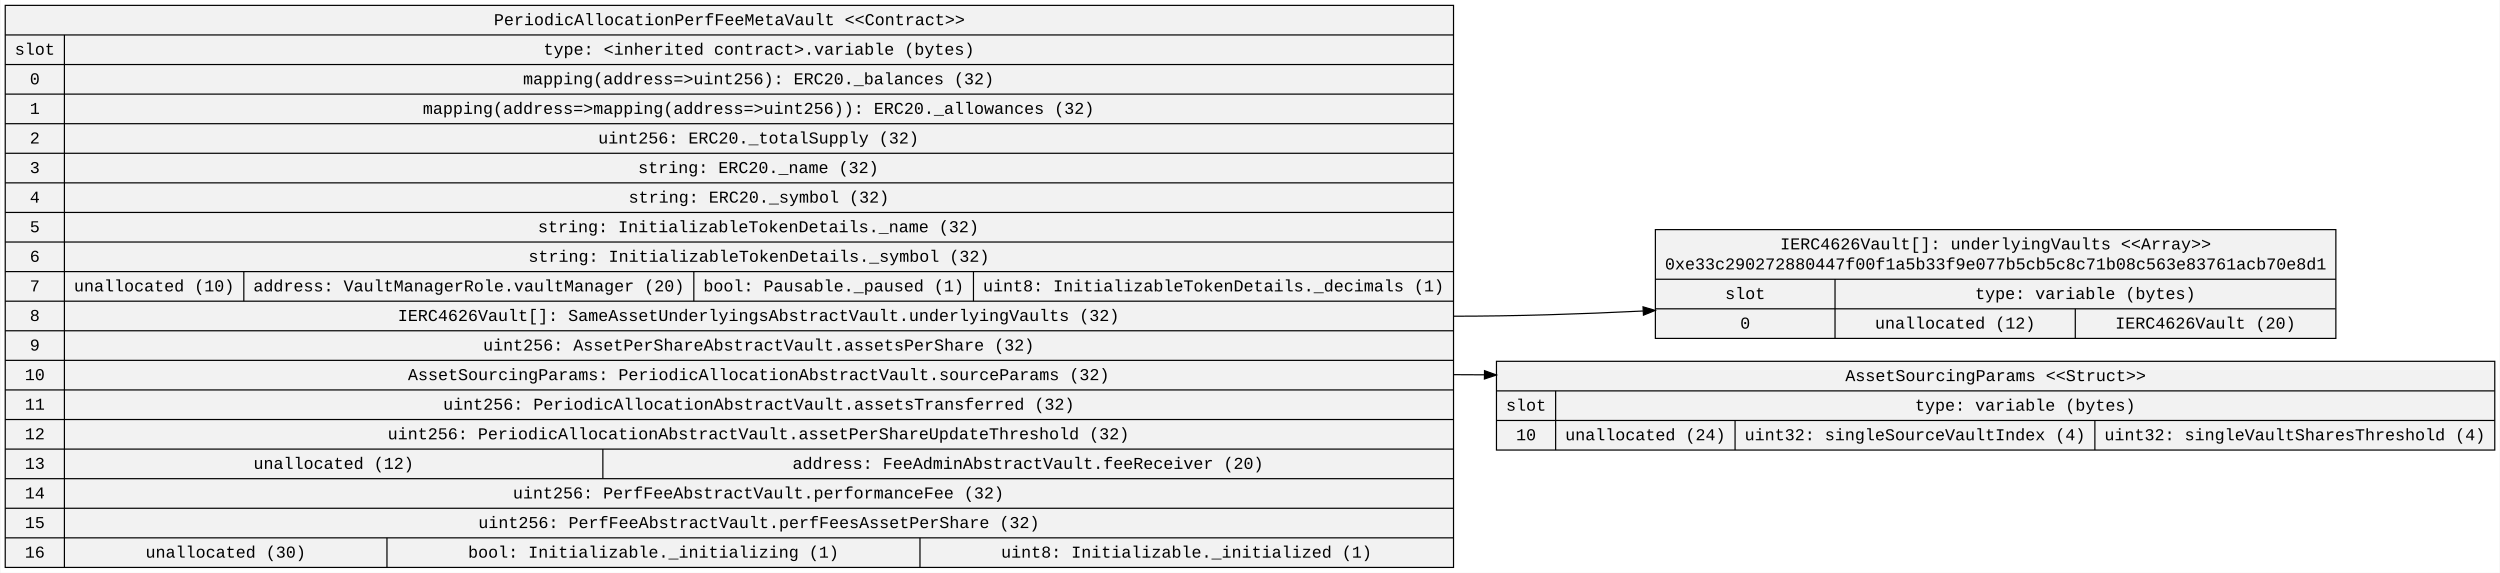
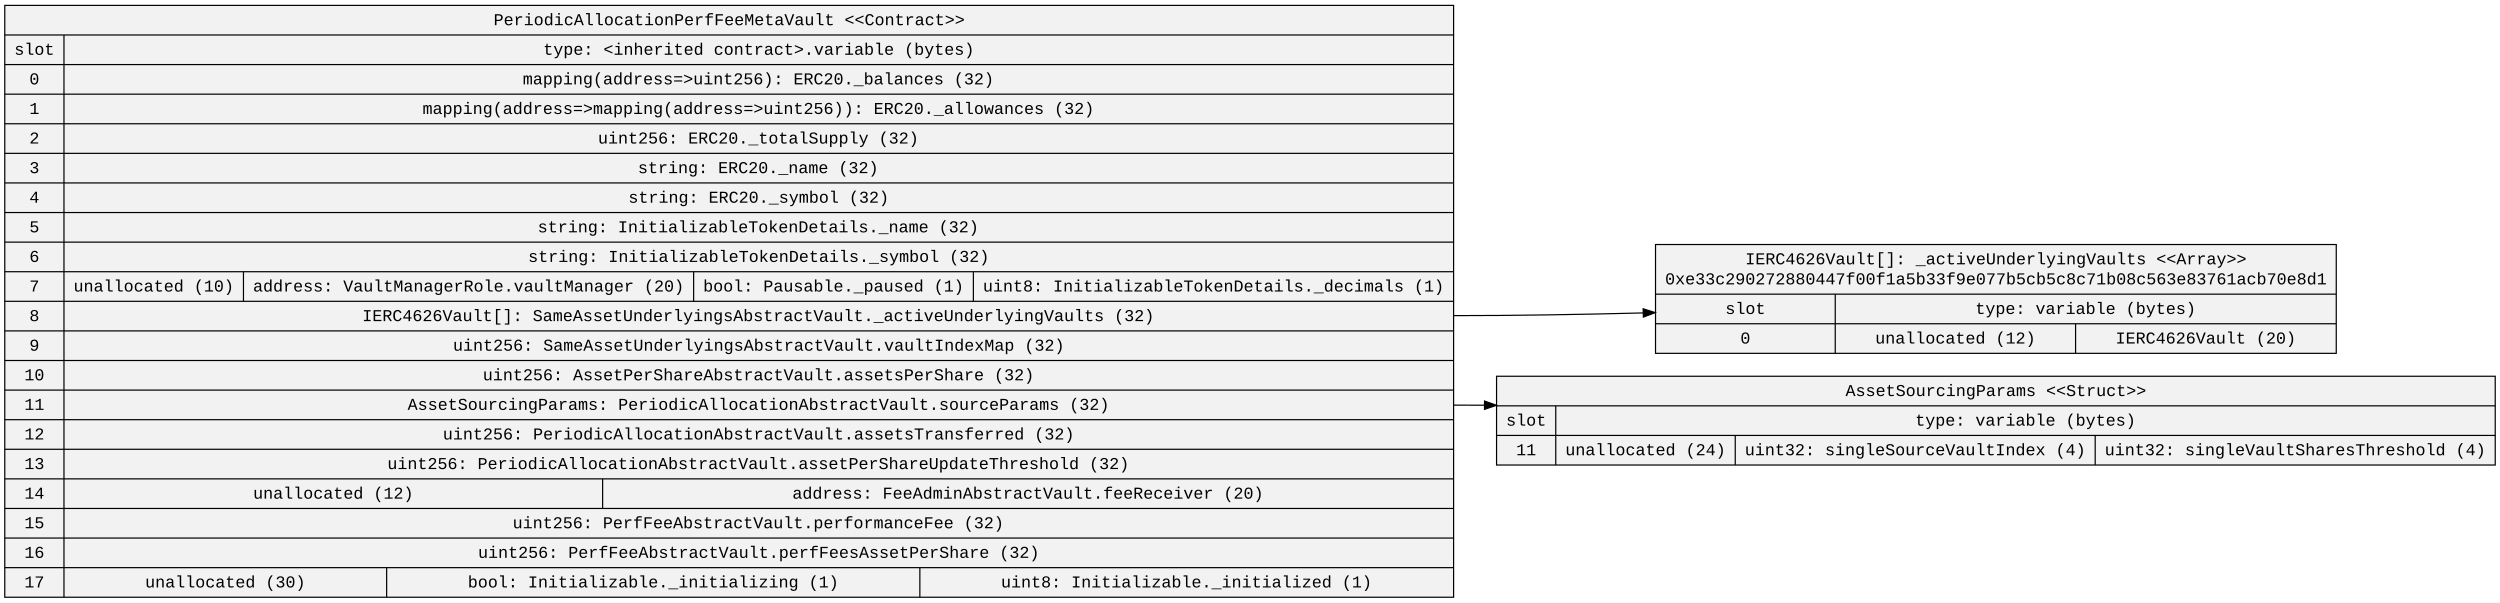
- <svg xmlns="http://www.w3.org/2000/svg" width="2095pt" height="480pt" viewBox="0.00 0.00 2095.11 480.20">
-   <g id="graph0" class="graph" transform="scale(1 1) rotate(0) translate(4 476.2)">
-     <polygon fill="white" stroke="transparent" points="-4,4 -4,-476.2 2091.11,-476.2 2091.11,4 -4,4" />
+ <svg xmlns="http://www.w3.org/2000/svg" width="2095pt" height="505pt" viewBox="0.00 0.00 2095.11 505.00">
+   <g id="graph0" class="graph" transform="scale(1 1) rotate(0) translate(4 501)">
+     <polygon fill="white" stroke="transparent" points="-4,4 -4,-501 2091.11,-501 2091.11,4 -4,4" />
    <g id="node1" class="node">
-       <polygon fill="#f2f2f2" stroke="black" points="0,-0.5 0,-471.7 1214.18,-471.7 1214.18,-0.5 0,-0.5" />
-       <text text-anchor="middle" x="607.09" y="-455.1" font-family="Courier New" font-size="14.00">PeriodicAllocationPerfFeeMetaVault &lt;&lt;Contract&gt;&gt;</text>
-       <polyline fill="none" stroke="black" points="0,-446.9 1214.18,-446.9 " />
-       <text text-anchor="middle" x="24.8" y="-430.3" font-family="Courier New" font-size="14.00">slot</text>
+       <polygon fill="#f2f2f2" stroke="black" points="0,-0.5 0,-496.5 1214.18,-496.5 1214.18,-0.5 0,-0.5" />
+       <text text-anchor="middle" x="607.09" y="-479.9" font-family="Courier New" font-size="14.00">PeriodicAllocationPerfFeeMetaVault &lt;&lt;Contract&gt;&gt;</text>
+       <polyline fill="none" stroke="black" points="0,-471.7 1214.18,-471.7 " />
+       <text text-anchor="middle" x="24.8" y="-455.1" font-family="Courier New" font-size="14.00">slot</text>
+       <polyline fill="none" stroke="black" points="0,-446.9 49.61,-446.9 " />
+       <text text-anchor="middle" x="24.8" y="-430.3" font-family="Courier New" font-size="14.00">0</text>
      <polyline fill="none" stroke="black" points="0,-422.1 49.61,-422.1 " />
-       <text text-anchor="middle" x="24.8" y="-405.5" font-family="Courier New" font-size="14.00">0</text>
+       <text text-anchor="middle" x="24.8" y="-405.5" font-family="Courier New" font-size="14.00">1</text>
      <polyline fill="none" stroke="black" points="0,-397.3 49.61,-397.3 " />
-       <text text-anchor="middle" x="24.8" y="-380.7" font-family="Courier New" font-size="14.00">1</text>
+       <text text-anchor="middle" x="24.8" y="-380.7" font-family="Courier New" font-size="14.00">2</text>
      <polyline fill="none" stroke="black" points="0,-372.5 49.61,-372.5 " />
-       <text text-anchor="middle" x="24.8" y="-355.9" font-family="Courier New" font-size="14.00">2</text>
+       <text text-anchor="middle" x="24.8" y="-355.9" font-family="Courier New" font-size="14.00">3</text>
      <polyline fill="none" stroke="black" points="0,-347.7 49.61,-347.7 " />
-       <text text-anchor="middle" x="24.8" y="-331.1" font-family="Courier New" font-size="14.00">3</text>
+       <text text-anchor="middle" x="24.8" y="-331.1" font-family="Courier New" font-size="14.00">4</text>
      <polyline fill="none" stroke="black" points="0,-322.9 49.61,-322.9 " />
-       <text text-anchor="middle" x="24.8" y="-306.3" font-family="Courier New" font-size="14.00">4</text>
+       <text text-anchor="middle" x="24.8" y="-306.3" font-family="Courier New" font-size="14.00">5</text>
      <polyline fill="none" stroke="black" points="0,-298.1 49.61,-298.1 " />
-       <text text-anchor="middle" x="24.8" y="-281.5" font-family="Courier New" font-size="14.00">5</text>
+       <text text-anchor="middle" x="24.8" y="-281.5" font-family="Courier New" font-size="14.00">6</text>
      <polyline fill="none" stroke="black" points="0,-273.3 49.61,-273.3 " />
-       <text text-anchor="middle" x="24.8" y="-256.7" font-family="Courier New" font-size="14.00">6</text>
+       <text text-anchor="middle" x="24.8" y="-256.7" font-family="Courier New" font-size="14.00">7</text>
      <polyline fill="none" stroke="black" points="0,-248.5 49.61,-248.5 " />
-       <text text-anchor="middle" x="24.8" y="-231.9" font-family="Courier New" font-size="14.00">7</text>
+       <text text-anchor="middle" x="24.8" y="-231.9" font-family="Courier New" font-size="14.00">8</text>
      <polyline fill="none" stroke="black" points="0,-223.7 49.61,-223.7 " />
-       <text text-anchor="middle" x="24.8" y="-207.1" font-family="Courier New" font-size="14.00">8</text>
+       <text text-anchor="middle" x="24.8" y="-207.1" font-family="Courier New" font-size="14.00">9</text>
      <polyline fill="none" stroke="black" points="0,-198.9 49.61,-198.9 " />
-       <text text-anchor="middle" x="24.8" y="-182.3" font-family="Courier New" font-size="14.00">9</text>
+       <text text-anchor="middle" x="24.8" y="-182.3" font-family="Courier New" font-size="14.00">10</text>
      <polyline fill="none" stroke="black" points="0,-174.1 49.61,-174.1 " />
-       <text text-anchor="middle" x="24.8" y="-157.5" font-family="Courier New" font-size="14.00">10</text>
+       <text text-anchor="middle" x="24.8" y="-157.5" font-family="Courier New" font-size="14.00">11</text>
      <polyline fill="none" stroke="black" points="0,-149.3 49.61,-149.3 " />
-       <text text-anchor="middle" x="24.8" y="-132.7" font-family="Courier New" font-size="14.00">11</text>
+       <text text-anchor="middle" x="24.8" y="-132.7" font-family="Courier New" font-size="14.00">12</text>
      <polyline fill="none" stroke="black" points="0,-124.5 49.61,-124.5 " />
-       <text text-anchor="middle" x="24.8" y="-107.9" font-family="Courier New" font-size="14.00">12</text>
+       <text text-anchor="middle" x="24.8" y="-107.9" font-family="Courier New" font-size="14.00">13</text>
      <polyline fill="none" stroke="black" points="0,-99.7 49.61,-99.7 " />
-       <text text-anchor="middle" x="24.8" y="-83.1" font-family="Courier New" font-size="14.00">13</text>
+       <text text-anchor="middle" x="24.8" y="-83.1" font-family="Courier New" font-size="14.00">14</text>
      <polyline fill="none" stroke="black" points="0,-74.9 49.61,-74.9 " />
-       <text text-anchor="middle" x="24.8" y="-58.3" font-family="Courier New" font-size="14.00">14</text>
+       <text text-anchor="middle" x="24.8" y="-58.3" font-family="Courier New" font-size="14.00">15</text>
      <polyline fill="none" stroke="black" points="0,-50.1 49.61,-50.1 " />
-       <text text-anchor="middle" x="24.8" y="-33.5" font-family="Courier New" font-size="14.00">15</text>
+       <text text-anchor="middle" x="24.8" y="-33.5" font-family="Courier New" font-size="14.00">16</text>
      <polyline fill="none" stroke="black" points="0,-25.3 49.61,-25.3 " />
-       <text text-anchor="middle" x="24.8" y="-8.7" font-family="Courier New" font-size="14.00">16</text>
-       <polyline fill="none" stroke="black" points="49.61,-0.5 49.61,-446.9 " />
-       <text text-anchor="middle" x="631.9" y="-430.3" font-family="Courier New" font-size="14.00">type: &lt;inherited contract&gt;.variable (bytes)</text>
+       <text text-anchor="middle" x="24.8" y="-8.7" font-family="Courier New" font-size="14.00">17</text>
+       <polyline fill="none" stroke="black" points="49.61,-0.5 49.61,-471.7 " />
+       <text text-anchor="middle" x="631.9" y="-455.1" font-family="Courier New" font-size="14.00">type: &lt;inherited contract&gt;.variable (bytes)</text>
+       <polyline fill="none" stroke="black" points="49.61,-446.9 1214.18,-446.9 " />
+       <text text-anchor="middle" x="631.54" y="-430.3" font-family="Courier New" font-size="14.00">mapping(address=&gt;uint256): ERC20._balances (32)</text>
      <polyline fill="none" stroke="black" points="49.61,-422.1 1214.18,-422.1 " />
-       <text text-anchor="middle" x="631.54" y="-405.5" font-family="Courier New" font-size="14.00">mapping(address=&gt;uint256): ERC20._balances (32)</text>
+       <text text-anchor="middle" x="631.55" y="-405.5" font-family="Courier New" font-size="14.00">mapping(address=&gt;mapping(address=&gt;uint256)): ERC20._allowances (32)</text>
      <polyline fill="none" stroke="black" points="49.61,-397.3 1214.18,-397.3 " />
-       <text text-anchor="middle" x="631.55" y="-380.7" font-family="Courier New" font-size="14.00">mapping(address=&gt;mapping(address=&gt;uint256)): ERC20._allowances (32)</text>
+       <text text-anchor="middle" x="631.53" y="-380.7" font-family="Courier New" font-size="14.00">uint256: ERC20._totalSupply (32)</text>
      <polyline fill="none" stroke="black" points="49.61,-372.5 1214.18,-372.5 " />
-       <text text-anchor="middle" x="631.53" y="-355.9" font-family="Courier New" font-size="14.00">uint256: ERC20._totalSupply (32)</text>
+       <text text-anchor="middle" x="631.42" y="-355.9" font-family="Courier New" font-size="14.00">string: ERC20._name (32)</text>
      <polyline fill="none" stroke="black" points="49.61,-347.7 1214.18,-347.7 " />
-       <text text-anchor="middle" x="631.42" y="-331.1" font-family="Courier New" font-size="14.00">string: ERC20._name (32)</text>
+       <text text-anchor="middle" x="631.82" y="-331.1" font-family="Courier New" font-size="14.00">string: ERC20._symbol (32)</text>
      <polyline fill="none" stroke="black" points="49.61,-322.9 1214.18,-322.9 " />
-       <text text-anchor="middle" x="631.82" y="-306.3" font-family="Courier New" font-size="14.00">string: ERC20._symbol (32)</text>
+       <text text-anchor="middle" x="631.44" y="-306.3" font-family="Courier New" font-size="14.00">string: InitializableTokenDetails._name (32)</text>
      <polyline fill="none" stroke="black" points="49.61,-298.1 1214.18,-298.1 " />
-       <text text-anchor="middle" x="631.44" y="-281.5" font-family="Courier New" font-size="14.00">string: InitializableTokenDetails._name (32)</text>
+       <text text-anchor="middle" x="631.84" y="-281.5" font-family="Courier New" font-size="14.00">string: InitializableTokenDetails._symbol (32)</text>
      <polyline fill="none" stroke="black" points="49.61,-273.3 1214.18,-273.3 " />
-       <text text-anchor="middle" x="631.84" y="-256.7" font-family="Courier New" font-size="14.00">string: InitializableTokenDetails._symbol (32)</text>
+       <text text-anchor="middle" x="124.82" y="-256.7" font-family="Courier New" font-size="14.00">unallocated (10)</text>
+       <polyline fill="none" stroke="black" points="200.03,-248.5 200.03,-273.3 " />
+       <text text-anchor="middle" x="388.66" y="-256.7" font-family="Courier New" font-size="14.00">address: VaultManagerRole.vaultManager (20)</text>
+       <polyline fill="none" stroke="black" points="577.29,-248.5 577.29,-273.3 " />
+       <text text-anchor="middle" x="694.5" y="-256.7" font-family="Courier New" font-size="14.00">bool: Pausable._paused (1)</text>
+       <polyline fill="none" stroke="black" points="811.72,-248.5 811.72,-273.3 " />
+       <text text-anchor="middle" x="1012.95" y="-256.7" font-family="Courier New" font-size="14.00">uint8: InitializableTokenDetails._decimals (1)</text>
      <polyline fill="none" stroke="black" points="49.61,-248.5 1214.18,-248.5 " />
-       <text text-anchor="middle" x="124.82" y="-231.9" font-family="Courier New" font-size="14.00">unallocated (10)</text>
-       <polyline fill="none" stroke="black" points="200.03,-223.7 200.03,-248.5 " />
-       <text text-anchor="middle" x="388.66" y="-231.9" font-family="Courier New" font-size="14.00">address: VaultManagerRole.vaultManager (20)</text>
-       <polyline fill="none" stroke="black" points="577.29,-223.7 577.29,-248.5 " />
-       <text text-anchor="middle" x="694.5" y="-231.9" font-family="Courier New" font-size="14.00">bool: Pausable._paused (1)</text>
-       <polyline fill="none" stroke="black" points="811.72,-223.7 811.72,-248.5 " />
-       <text text-anchor="middle" x="1012.95" y="-231.9" font-family="Courier New" font-size="14.00">uint8: InitializableTokenDetails._decimals (1)</text>
+       <text text-anchor="middle" x="631.46" y="-231.9" font-family="Courier New" font-size="14.00">IERC4626Vault[]: SameAssetUnderlyingsAbstractVault._activeUnderlyingVaults (32)</text>
      <polyline fill="none" stroke="black" points="49.61,-223.7 1214.18,-223.7 " />
-       <text text-anchor="middle" x="631.55" y="-207.1" font-family="Courier New" font-size="14.00">IERC4626Vault[]: SameAssetUnderlyingsAbstractVault.underlyingVaults (32)</text>
+       <text text-anchor="middle" x="631.85" y="-207.1" font-family="Courier New" font-size="14.00">uint256: SameAssetUnderlyingsAbstractVault.vaultIndexMap (32)</text>
      <polyline fill="none" stroke="black" points="49.61,-198.9 1214.18,-198.9 " />
      <text text-anchor="middle" x="631.64" y="-182.3" font-family="Courier New" font-size="14.00">uint256: AssetPerShareAbstractVault.assetsPerShare (32)</text>
      <polyline fill="none" stroke="black" points="49.61,-174.1 1214.18,-174.1 " />
      <text text-anchor="middle" x="631.65" y="-157.5" font-family="Courier New" font-size="14.00">AssetSourcingParams: PeriodicAllocationAbstractVault.sourceParams (32)</text>
      <polyline fill="none" stroke="black" points="49.61,-149.3 1214.18,-149.3 " />
      <text text-anchor="middle" x="631.75" y="-132.7" font-family="Courier New" font-size="14.00">uint256: PeriodicAllocationAbstractVault.assetsTransferred (32)</text>
      <polyline fill="none" stroke="black" points="49.61,-124.5 1214.18,-124.5 " />
      <text text-anchor="middle" x="631.46" y="-107.9" font-family="Courier New" font-size="14.00">uint256: PeriodicAllocationAbstractVault.assetPerShareUpdateThreshold (32)</text>
      <polyline fill="none" stroke="black" points="49.61,-99.7 1214.18,-99.7 " />
      <text text-anchor="middle" x="275.32" y="-83.1" font-family="Courier New" font-size="14.00">unallocated (12)</text>
      <polyline fill="none" stroke="black" points="501.03,-74.9 501.03,-99.7 " />
      <text text-anchor="middle" x="857.46" y="-83.1" font-family="Courier New" font-size="14.00">address: FeeAdminAbstractVault.feeReceiver (20)</text>
      <polyline fill="none" stroke="black" points="49.61,-74.9 1214.18,-74.9 " />
      <text text-anchor="middle" x="631.44" y="-58.3" font-family="Courier New" font-size="14.00">uint256: PerfFeeAbstractVault.performanceFee (32)</text>
      <polyline fill="none" stroke="black" points="49.61,-50.1 1214.18,-50.1 " />
      <text text-anchor="middle" x="631.84" y="-33.5" font-family="Courier New" font-size="14.00">uint256: PerfFeeAbstractVault.perfFeesAssetPerShare (32)</text>
      <polyline fill="none" stroke="black" points="49.61,-25.3 1214.18,-25.3 " />
      <text text-anchor="middle" x="184.82" y="-8.7" font-family="Courier New" font-size="14.00">unallocated (30)</text>
      <polyline fill="none" stroke="black" points="320.03,-0.5 320.03,-25.3 " />
      <text text-anchor="middle" x="543.45" y="-8.7" font-family="Courier New" font-size="14.00">bool: Initializable._initializing (1)</text>
      <polyline fill="none" stroke="black" points="766.88,-0.5 766.88,-25.3 " />
      <text text-anchor="middle" x="990.3" y="-8.7" font-family="Courier New" font-size="14.00">uint8: Initializable._initialized (1)</text>
    </g>
    <g id="node2" class="node">
-       <polygon fill="#f2f2f2" stroke="black" points="1383.4,-192.5 1383.4,-283.7 1953.89,-283.7 1953.89,-192.5 1383.4,-192.5" />
-       <text text-anchor="middle" x="1668.65" y="-267.1" font-family="Courier New" font-size="14.00">IERC4626Vault[]: underlyingVaults &lt;&lt;Array&gt;&gt;</text>
-       <text text-anchor="middle" x="1668.65" y="-250.3" font-family="Courier New" font-size="14.00">0xe33c290272880447f00f1a5b33f9e077b5cb5c8c71b08c563e83761acb70e8d1</text>
-       <polyline fill="none" stroke="black" points="1383.4,-242.1 1953.89,-242.1 " />
-       <text text-anchor="middle" x="1458.71" y="-225.5" font-family="Courier New" font-size="14.00">slot</text>
-       <polyline fill="none" stroke="black" points="1383.4,-217.3 1534.01,-217.3 " />
-       <text text-anchor="middle" x="1458.71" y="-200.7" font-family="Courier New" font-size="14.00">0</text>
-       <polyline fill="none" stroke="black" points="1534.01,-192.5 1534.01,-242.1 " />
-       <text text-anchor="middle" x="1743.83" y="-225.5" font-family="Courier New" font-size="14.00">type: variable (bytes)</text>
-       <polyline fill="none" stroke="black" points="1534.01,-217.3 1953.65,-217.3 " />
-       <text text-anchor="middle" x="1634.72" y="-200.7" font-family="Courier New" font-size="14.00">unallocated (12)</text>
-       <polyline fill="none" stroke="black" points="1735.43,-192.5 1735.43,-217.3 " />
-       <text text-anchor="middle" x="1844.54" y="-200.7" font-family="Courier New" font-size="14.00">IERC4626Vault (20)</text>
+       <polygon fill="#f2f2f2" stroke="black" points="1383.4,-204.9 1383.4,-296.1 1953.89,-296.1 1953.89,-204.9 1383.4,-204.9" />
+       <text text-anchor="middle" x="1668.65" y="-279.5" font-family="Courier New" font-size="14.00">IERC4626Vault[]: _activeUnderlyingVaults &lt;&lt;Array&gt;&gt;</text>
+       <text text-anchor="middle" x="1668.65" y="-262.7" font-family="Courier New" font-size="14.00">0xe33c290272880447f00f1a5b33f9e077b5cb5c8c71b08c563e83761acb70e8d1</text>
+       <polyline fill="none" stroke="black" points="1383.4,-254.5 1953.89,-254.5 " />
+       <text text-anchor="middle" x="1458.71" y="-237.9" font-family="Courier New" font-size="14.00">slot</text>
+       <polyline fill="none" stroke="black" points="1383.4,-229.7 1534.01,-229.7 " />
+       <text text-anchor="middle" x="1458.71" y="-213.1" font-family="Courier New" font-size="14.00">0</text>
+       <polyline fill="none" stroke="black" points="1534.01,-204.9 1534.01,-254.5 " />
+       <text text-anchor="middle" x="1743.83" y="-237.9" font-family="Courier New" font-size="14.00">type: variable (bytes)</text>
+       <polyline fill="none" stroke="black" points="1534.01,-229.7 1953.65,-229.7 " />
+       <text text-anchor="middle" x="1634.72" y="-213.1" font-family="Courier New" font-size="14.00">unallocated (12)</text>
+       <polyline fill="none" stroke="black" points="1735.43,-204.9 1735.43,-229.7 " />
+       <text text-anchor="middle" x="1844.54" y="-213.1" font-family="Courier New" font-size="14.00">IERC4626Vault (20)</text>
    </g>
    <g id="edge1" class="edge">
-       <path fill="none" stroke="black" d="M1214.09,-211.1C1265.5,-211.1 1320.13,-212.85 1373.01,-215.46" />
-       <polygon fill="black" stroke="black" points="1373.05,-218.97 1383.21,-215.97 1373.4,-211.97 1373.05,-218.97" />
+       <path fill="none" stroke="black" d="M1214.09,-236.5C1265.44,-236.5 1320.03,-237.41 1372.9,-238.76" />
+       <polygon fill="black" stroke="black" points="1373.01,-242.26 1383.1,-239.03 1373.2,-235.27 1373.01,-242.26" />
    </g>
    <g id="node3" class="node">
-       <polygon fill="#f2f2f2" stroke="black" points="1250.18,-98.9 1250.18,-173.3 2087.11,-173.3 2087.11,-98.9 1250.18,-98.9" />
-       <text text-anchor="middle" x="1668.65" y="-156.7" font-family="Courier New" font-size="14.00">AssetSourcingParams &lt;&lt;Struct&gt;&gt;</text>
-       <polyline fill="none" stroke="black" points="1250.18,-148.5 2087.11,-148.5 " />
-       <text text-anchor="middle" x="1274.99" y="-131.9" font-family="Courier New" font-size="14.00">slot</text>
-       <polyline fill="none" stroke="black" points="1250.18,-123.7 1299.79,-123.7 " />
-       <text text-anchor="middle" x="1274.99" y="-107.1" font-family="Courier New" font-size="14.00">10</text>
-       <polyline fill="none" stroke="black" points="1299.79,-98.9 1299.79,-148.5 " />
-       <text text-anchor="middle" x="1693.45" y="-131.9" font-family="Courier New" font-size="14.00">type: variable (bytes)</text>
-       <polyline fill="none" stroke="black" points="1299.79,-123.7 2087.11,-123.7 " />
-       <text text-anchor="middle" x="1375" y="-107.1" font-family="Courier New" font-size="14.00">unallocated (24)</text>
-       <polyline fill="none" stroke="black" points="1450.21,-98.9 1450.21,-123.7 " />
-       <text text-anchor="middle" x="1601.04" y="-107.1" font-family="Courier New" font-size="14.00">uint32: singleSourceVaultIndex (4)</text>
-       <polyline fill="none" stroke="black" points="1751.86,-98.9 1751.86,-123.7 " />
-       <text text-anchor="middle" x="1919.48" y="-107.1" font-family="Courier New" font-size="14.00">uint32: singleVaultSharesThreshold (4)</text>
+       <polygon fill="#f2f2f2" stroke="black" points="1250.18,-111.3 1250.18,-185.7 2087.11,-185.7 2087.11,-111.3 1250.18,-111.3" />
+       <text text-anchor="middle" x="1668.65" y="-169.1" font-family="Courier New" font-size="14.00">AssetSourcingParams &lt;&lt;Struct&gt;&gt;</text>
+       <polyline fill="none" stroke="black" points="1250.18,-160.9 2087.11,-160.9 " />
+       <text text-anchor="middle" x="1274.99" y="-144.3" font-family="Courier New" font-size="14.00">slot</text>
+       <polyline fill="none" stroke="black" points="1250.18,-136.1 1299.79,-136.1 " />
+       <text text-anchor="middle" x="1274.99" y="-119.5" font-family="Courier New" font-size="14.00">11</text>
+       <polyline fill="none" stroke="black" points="1299.79,-111.3 1299.79,-160.9 " />
+       <text text-anchor="middle" x="1693.45" y="-144.3" font-family="Courier New" font-size="14.00">type: variable (bytes)</text>
+       <polyline fill="none" stroke="black" points="1299.79,-136.1 2087.11,-136.1 " />
+       <text text-anchor="middle" x="1375" y="-119.5" font-family="Courier New" font-size="14.00">unallocated (24)</text>
+       <polyline fill="none" stroke="black" points="1450.21,-111.3 1450.21,-136.1 " />
+       <text text-anchor="middle" x="1601.04" y="-119.5" font-family="Courier New" font-size="14.00">uint32: singleSourceVaultIndex (4)</text>
+       <polyline fill="none" stroke="black" points="1751.86,-111.3 1751.86,-136.1 " />
+       <text text-anchor="middle" x="1919.48" y="-119.5" font-family="Courier New" font-size="14.00">uint32: singleVaultSharesThreshold (4)</text>
    </g>
    <g id="edge2" class="edge">
-       <path fill="none" stroke="black" d="M1214.18,-162.1C1222.69,-162.1 1231.28,-162.05 1239.93,-161.97" />
-       <polygon fill="black" stroke="black" points="1240.16,-165.46 1250.12,-161.84 1240.08,-158.46 1240.16,-165.46" />
+       <path fill="none" stroke="black" d="M1214.18,-161.5C1222.68,-161.5 1231.26,-161.48 1239.9,-161.43" />
+       <polygon fill="black" stroke="black" points="1240.1,-164.93 1250.08,-161.37 1240.06,-157.93 1240.1,-164.93" />
    </g>
  </g>
</svg>
